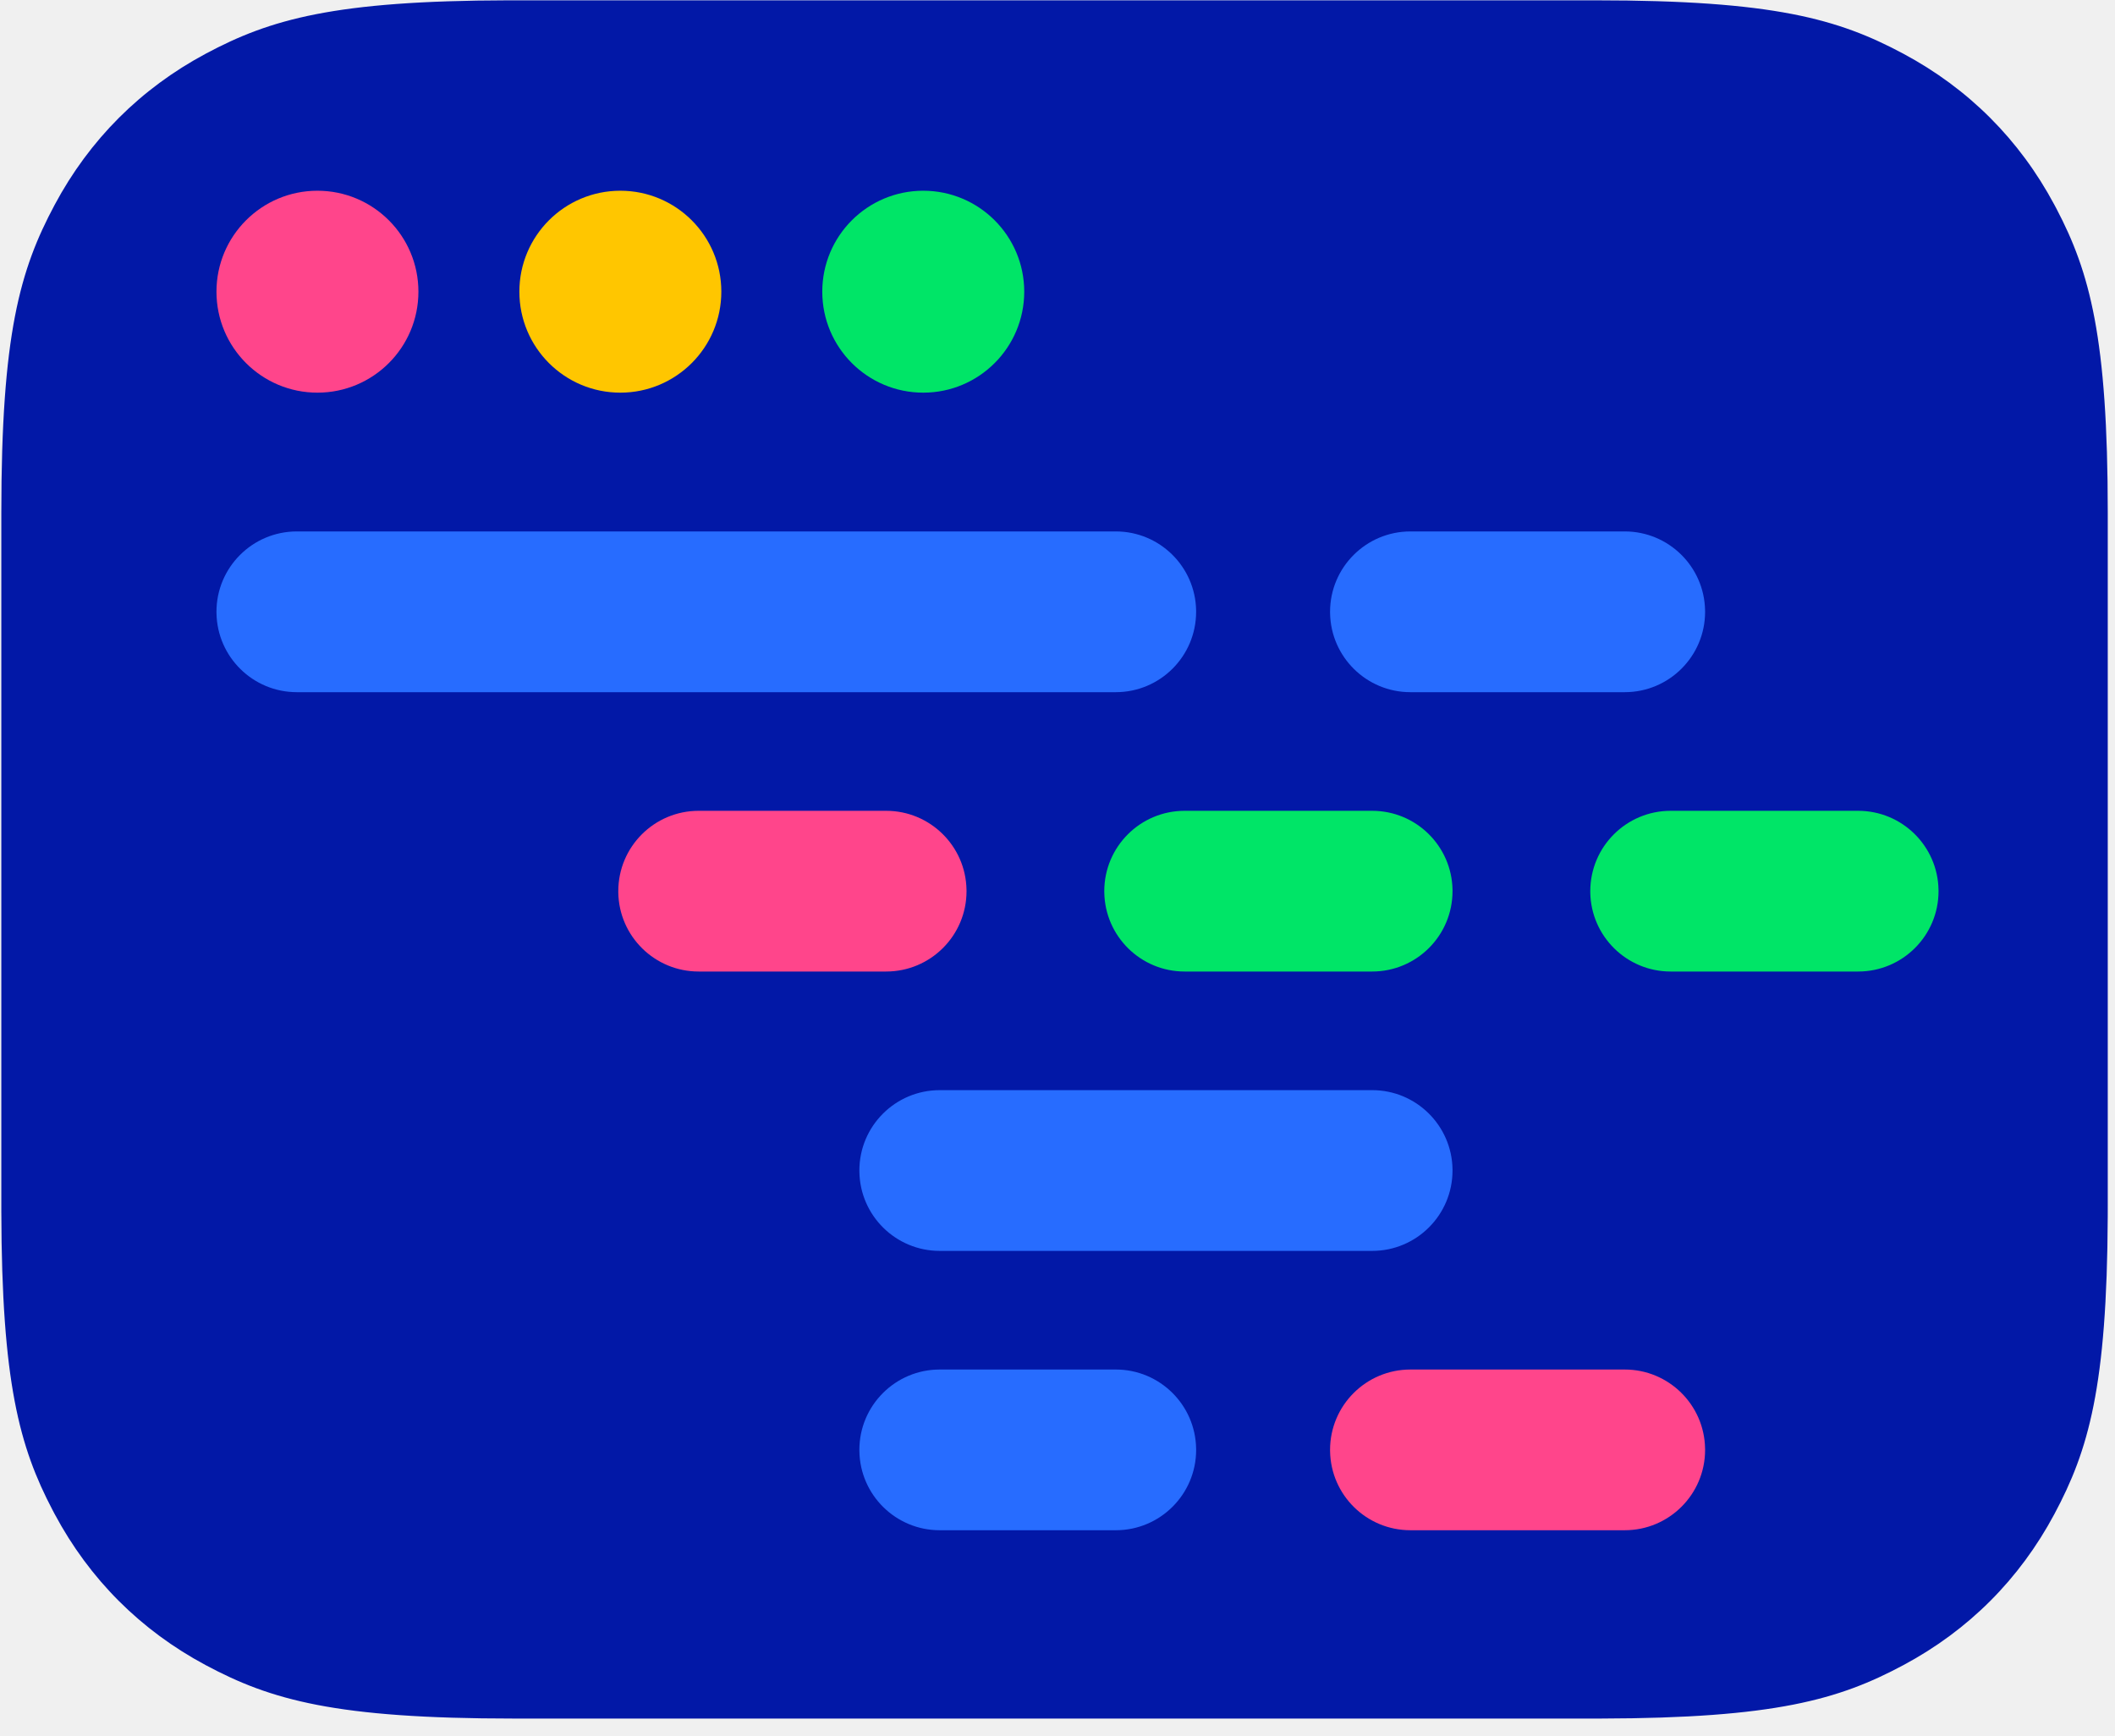
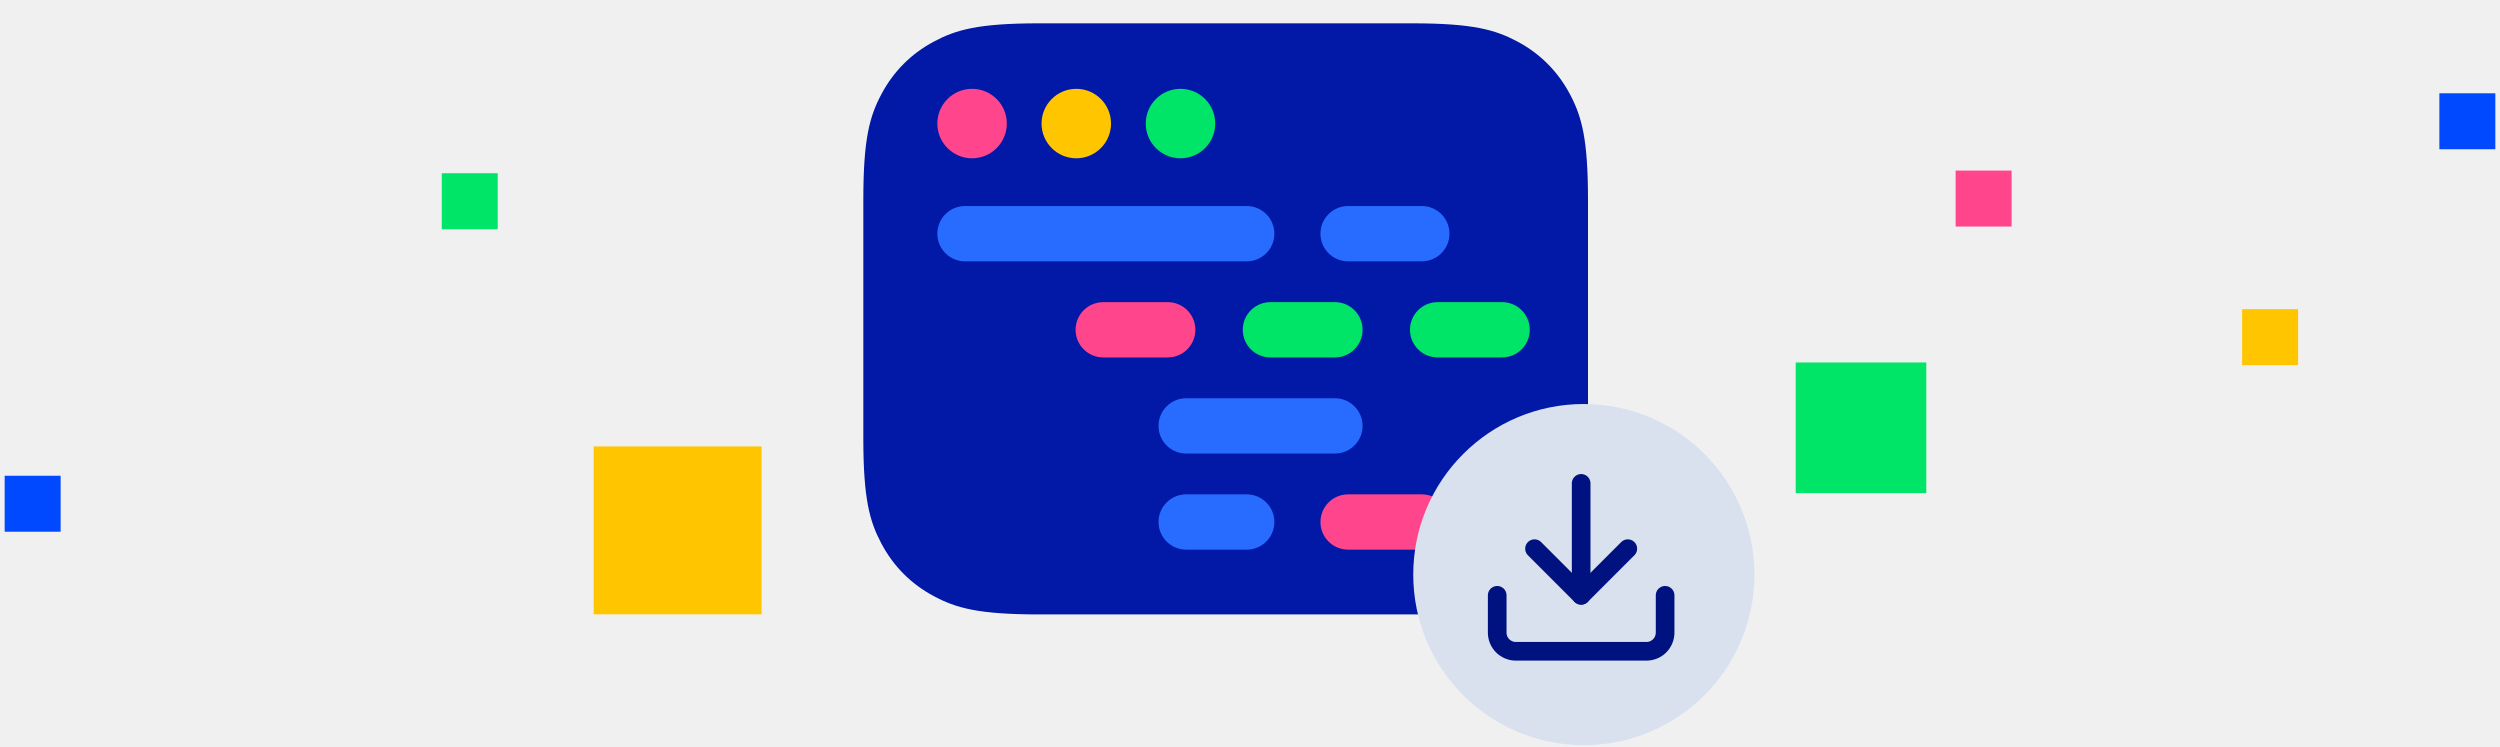
- <svg xmlns="http://www.w3.org/2000/svg" width="78" height="64" viewBox="0 0 78 64" fill="none">
-   <g clip-path="url(#clip0)">
-     <path fill-rule="evenodd" clip-rule="evenodd" d="M18.747 0.012H58.839C65.409 0.012 67.791 0.696 70.193 1.98C72.595 3.265 74.48 5.15 75.764 7.552L75.841 7.696C77.076 10.05 77.733 12.467 77.733 18.906V44.485L77.732 44.874C77.705 51.15 77.023 53.485 75.764 55.839C74.48 58.241 72.595 60.126 70.193 61.41C67.815 62.682 65.456 63.365 59.035 63.379H18.942C12.373 63.379 9.99 62.695 7.588 61.41C5.187 60.126 3.302 58.241 2.017 55.839L1.941 55.695C0.718 53.364 0.062 50.973 0.049 44.681V18.906C0.049 12.336 0.733 9.953 2.017 7.552C3.302 5.15 5.187 3.265 7.588 1.98C9.966 0.709 12.325 0.025 18.747 0.012Z" fill="#0218A7" />
-     <path d="M11.707 14.481C13.764 14.481 15.431 12.814 15.431 10.757C15.431 8.701 13.764 7.034 11.707 7.034C9.65 7.034 7.983 8.701 7.983 10.757C7.983 12.814 9.65 14.481 11.707 14.481Z" fill="#FF458B" />
-     <path d="M22.878 14.481C24.934 14.481 26.602 12.814 26.602 10.757C26.602 8.701 24.934 7.034 22.878 7.034C20.821 7.034 19.154 8.701 19.154 10.757C19.154 12.814 20.821 14.481 22.878 14.481Z" fill="#FFC600" />
-     <path d="M34.049 14.481C36.105 14.481 37.773 12.814 37.773 10.757C37.773 8.701 36.105 7.034 34.049 7.034C31.992 7.034 30.325 8.701 30.325 10.757C30.325 12.814 31.992 14.481 34.049 14.481Z" fill="#00E567" />
-     <path fill-rule="evenodd" clip-rule="evenodd" d="M10.947 19.599H41.149C42.768 19.599 44.084 20.898 44.112 22.511L44.112 22.563C44.112 24.2 42.786 25.527 41.149 25.527H10.947C9.328 25.527 8.012 24.228 7.984 22.615L7.983 22.563C7.983 20.926 9.31 19.599 10.947 19.599Z" fill="#276CFF" />
-     <path fill-rule="evenodd" clip-rule="evenodd" d="M25.766 29.902H32.681C34.3 29.902 35.617 31.201 35.644 32.813L35.645 32.866C35.645 34.502 34.318 35.829 32.681 35.829H25.766C24.146 35.829 22.83 34.531 22.802 32.918L22.802 32.866C22.802 31.229 24.129 29.902 25.766 29.902Z" fill="#FF458B" />
-     <path fill-rule="evenodd" clip-rule="evenodd" d="M43.689 29.902H50.605C52.224 29.902 53.54 31.201 53.568 32.813L53.568 32.866C53.568 34.502 52.241 35.829 50.605 35.829H43.689C42.07 35.829 40.754 34.531 40.726 32.918L40.725 32.866C40.725 31.229 42.052 29.902 43.689 29.902Z" fill="#00E567" />
-     <path fill-rule="evenodd" clip-rule="evenodd" d="M61.613 29.902H68.528C70.147 29.902 71.463 31.201 71.491 32.813L71.492 32.866C71.492 34.502 70.165 35.829 68.528 35.829H61.613C59.993 35.829 58.677 34.531 58.649 32.918L58.649 32.866C58.649 31.229 59.976 29.902 61.613 29.902Z" fill="#00E567" />
-     <path fill-rule="evenodd" clip-rule="evenodd" d="M52.016 19.599H59.919C61.538 19.599 62.855 20.898 62.882 22.511L62.883 22.563C62.883 24.2 61.556 25.527 59.919 25.527H52.016C50.396 25.527 49.08 24.228 49.053 22.615L49.052 22.563C49.052 20.926 50.379 19.599 52.016 19.599Z" fill="#276CFF" />
-     <path fill-rule="evenodd" clip-rule="evenodd" d="M34.657 40.204H50.605C52.224 40.204 53.54 41.503 53.568 43.116L53.568 43.168C53.568 44.805 52.241 46.132 50.605 46.132H34.657C33.038 46.132 31.721 44.833 31.694 43.22L31.693 43.168C31.693 41.531 33.02 40.204 34.657 40.204Z" fill="#276CFF" />
-     <path fill-rule="evenodd" clip-rule="evenodd" d="M34.657 50.507H41.149C42.768 50.507 44.084 51.806 44.112 53.418L44.113 53.471C44.113 55.107 42.786 56.434 41.149 56.434H34.657C33.038 56.434 31.721 55.136 31.694 53.523L31.693 53.471C31.693 51.834 33.02 50.507 34.657 50.507Z" fill="#276CFF" />
-     <path fill-rule="evenodd" clip-rule="evenodd" d="M52.016 50.507H59.919C61.538 50.507 62.855 51.806 62.882 53.418L62.883 53.471C62.883 55.107 61.556 56.434 59.919 56.434H52.016C50.396 56.434 49.08 55.136 49.053 53.523L49.052 53.471C49.052 51.834 50.379 50.507 52.016 50.507Z" fill="#FF458B" />
+ <svg xmlns="http://www.w3.org/2000/svg" width="268" height="80" viewBox="0 0 268 80" fill="none">
+   <path fill-rule="evenodd" clip-rule="evenodd" d="M192.5 38.857H206.5V52.857H192.5V38.857Z" fill="#00E567" />
+   <path fill-rule="evenodd" clip-rule="evenodd" d="M209.643 18.286H215.643V24.286H209.643V18.286Z" fill="#FF458B" />
+   <path fill-rule="evenodd" clip-rule="evenodd" d="M47.357 18.571H53.357V24.571H47.357V18.571Z" fill="#00E567" />
+   <path fill-rule="evenodd" clip-rule="evenodd" d="M261.5 10H267.5V16H261.5V10Z" fill="#0149FF" />
+   <path fill-rule="evenodd" clip-rule="evenodd" d="M0.5 51H6.5V57H0.5V51Z" fill="#0149FF" />
+   <path fill-rule="evenodd" clip-rule="evenodd" d="M240.357 33.143H246.357V39.143H240.357V33.143Z" fill="#FFC600" />
+   <path fill-rule="evenodd" clip-rule="evenodd" d="M63.643 47.857H81.643V65.857H63.643V47.857Z" fill="#FFC600" />
+   <g clip-path="url(#clip0_11691_87753)">
+     <path fill-rule="evenodd" clip-rule="evenodd" d="M111.247 2.5H151.339C157.909 2.5 160.291 3.184 162.693 4.468C165.095 5.753 166.98 7.638 168.265 10.04L168.341 10.184C169.576 12.538 170.233 14.955 170.233 21.394V46.973L170.232 47.362C170.206 53.638 169.523 55.973 168.265 58.327C166.98 60.729 165.095 62.614 162.693 63.898C160.315 65.17 157.957 65.853 151.535 65.867H111.443C104.873 65.867 102.491 65.183 100.089 63.898C97.687 62.614 95.802 60.729 94.517 58.327L94.441 58.183C93.218 55.852 92.562 53.461 92.549 47.169V21.394C92.549 14.824 93.233 12.441 94.517 10.04C95.802 7.638 97.687 5.753 100.089 4.468C102.467 3.197 104.825 2.513 111.247 2.5Z" fill="#0218A7" />
+     <path d="M104.207 16.969C106.264 16.969 107.931 15.302 107.931 13.245C107.931 11.189 106.264 9.522 104.207 9.522C102.151 9.522 100.483 11.189 100.483 13.245C100.483 15.302 102.151 16.969 104.207 16.969Z" fill="#FF458B" />
+     <path d="M115.378 16.969C117.434 16.969 119.102 15.302 119.102 13.245C119.102 11.189 117.434 9.522 115.378 9.522C113.321 9.522 111.654 11.189 111.654 13.245C111.654 15.302 113.321 16.969 115.378 16.969Z" fill="#FFC600" />
+     <path d="M126.549 16.969C128.605 16.969 130.273 15.302 130.273 13.245C130.273 11.189 128.605 9.522 126.549 9.522C124.492 9.522 122.825 11.189 122.825 13.245C122.825 15.302 124.492 16.969 126.549 16.969Z" fill="#00E567" />
+     <path fill-rule="evenodd" clip-rule="evenodd" d="M103.447 22.087H133.649C135.268 22.087 136.584 23.386 136.612 24.999L136.613 25.051C136.613 26.688 135.286 28.015 133.649 28.015H103.447C101.828 28.015 100.512 26.716 100.484 25.103L100.483 25.051C100.483 23.414 101.81 22.087 103.447 22.087Z" fill="#276CFF" />
+     <path fill-rule="evenodd" clip-rule="evenodd" d="M118.266 32.39H125.182C126.801 32.39 128.117 33.688 128.145 35.301L128.146 35.353C128.146 36.99 126.819 38.317 125.182 38.317H118.266C116.647 38.317 115.331 37.018 115.303 35.406L115.303 35.353C115.303 33.717 116.63 32.39 118.266 32.39Z" fill="#FF458B" />
+     <path fill-rule="evenodd" clip-rule="evenodd" d="M136.189 32.39H143.105C144.724 32.39 146.04 33.688 146.068 35.301L146.068 35.353C146.068 36.99 144.741 38.317 143.105 38.317H136.189C134.57 38.317 133.254 37.018 133.226 35.406L133.226 35.353C133.226 33.717 134.552 32.39 136.189 32.39Z" fill="#00E567" />
+     <path fill-rule="evenodd" clip-rule="evenodd" d="M154.113 32.39H161.028C162.648 32.39 163.964 33.688 163.992 35.301L163.992 35.353C163.992 36.99 162.665 38.317 161.028 38.317H154.113C152.494 38.317 151.178 37.018 151.15 35.406L151.149 35.353C151.149 33.717 152.476 32.39 154.113 32.39Z" fill="#00E567" />
+     <path fill-rule="evenodd" clip-rule="evenodd" d="M144.516 22.087H152.42C154.039 22.087 155.355 23.386 155.383 24.999L155.383 25.051C155.383 26.688 154.057 28.015 152.42 28.015H144.516C142.897 28.015 141.581 26.716 141.553 25.103L141.553 25.051C141.553 23.414 142.88 22.087 144.516 22.087Z" fill="#276CFF" />
+     <path fill-rule="evenodd" clip-rule="evenodd" d="M127.157 42.692H143.105C144.724 42.692 146.04 43.991 146.068 45.604L146.068 45.656C146.068 47.293 144.742 48.62 143.105 48.62H127.157C125.538 48.62 124.222 47.321 124.194 45.708L124.193 45.656C124.193 44.019 125.52 42.692 127.157 42.692Z" fill="#276CFF" />
+     <path fill-rule="evenodd" clip-rule="evenodd" d="M127.157 52.995H133.649C135.268 52.995 136.585 54.293 136.612 55.906L136.613 55.958C136.613 57.595 135.286 58.922 133.649 58.922H127.157C125.538 58.922 124.222 57.623 124.194 56.01L124.193 55.958C124.193 54.322 125.52 52.995 127.157 52.995Z" fill="#276CFF" />
+     <path fill-rule="evenodd" clip-rule="evenodd" d="M144.516 52.995H152.42C154.039 52.995 155.355 54.293 155.383 55.906L155.383 55.958C155.383 57.595 154.057 58.922 152.42 58.922H144.516C142.897 58.922 141.581 57.623 141.553 56.01L141.553 55.958C141.553 54.322 142.88 52.995 144.516 52.995Z" fill="#FF458B" />
  </g>
+   <circle cx="169.786" cy="61.595" r="18.286" fill="#D9E0EE" />
+   <path d="M178.5 63.818V67.818C178.5 68.349 178.289 68.858 177.914 69.233C177.539 69.608 177.03 69.818 176.5 69.818H162.5C161.97 69.818 161.461 69.608 161.086 69.233C160.711 68.858 160.5 68.349 160.5 67.818V63.818" stroke="#00127F" stroke-width="2" stroke-linecap="round" stroke-linejoin="round" />
+   <path d="M164.5 58.818L169.5 63.818L174.5 58.818" stroke="#00127F" stroke-width="2" stroke-linecap="round" stroke-linejoin="round" />
+   <path d="M169.5 63.818V51.818" stroke="#00127F" stroke-width="2" stroke-linecap="round" stroke-linejoin="round" />
  <defs>
-     <clipPath id="clip0">
-       <rect width="77.838" height="64" fill="white" />
+     <clipPath id="clip0_11691_87753">
+       <rect width="77.838" height="64" fill="white" transform="translate(92.5 2.48779)" />
    </clipPath>
  </defs>
</svg>
